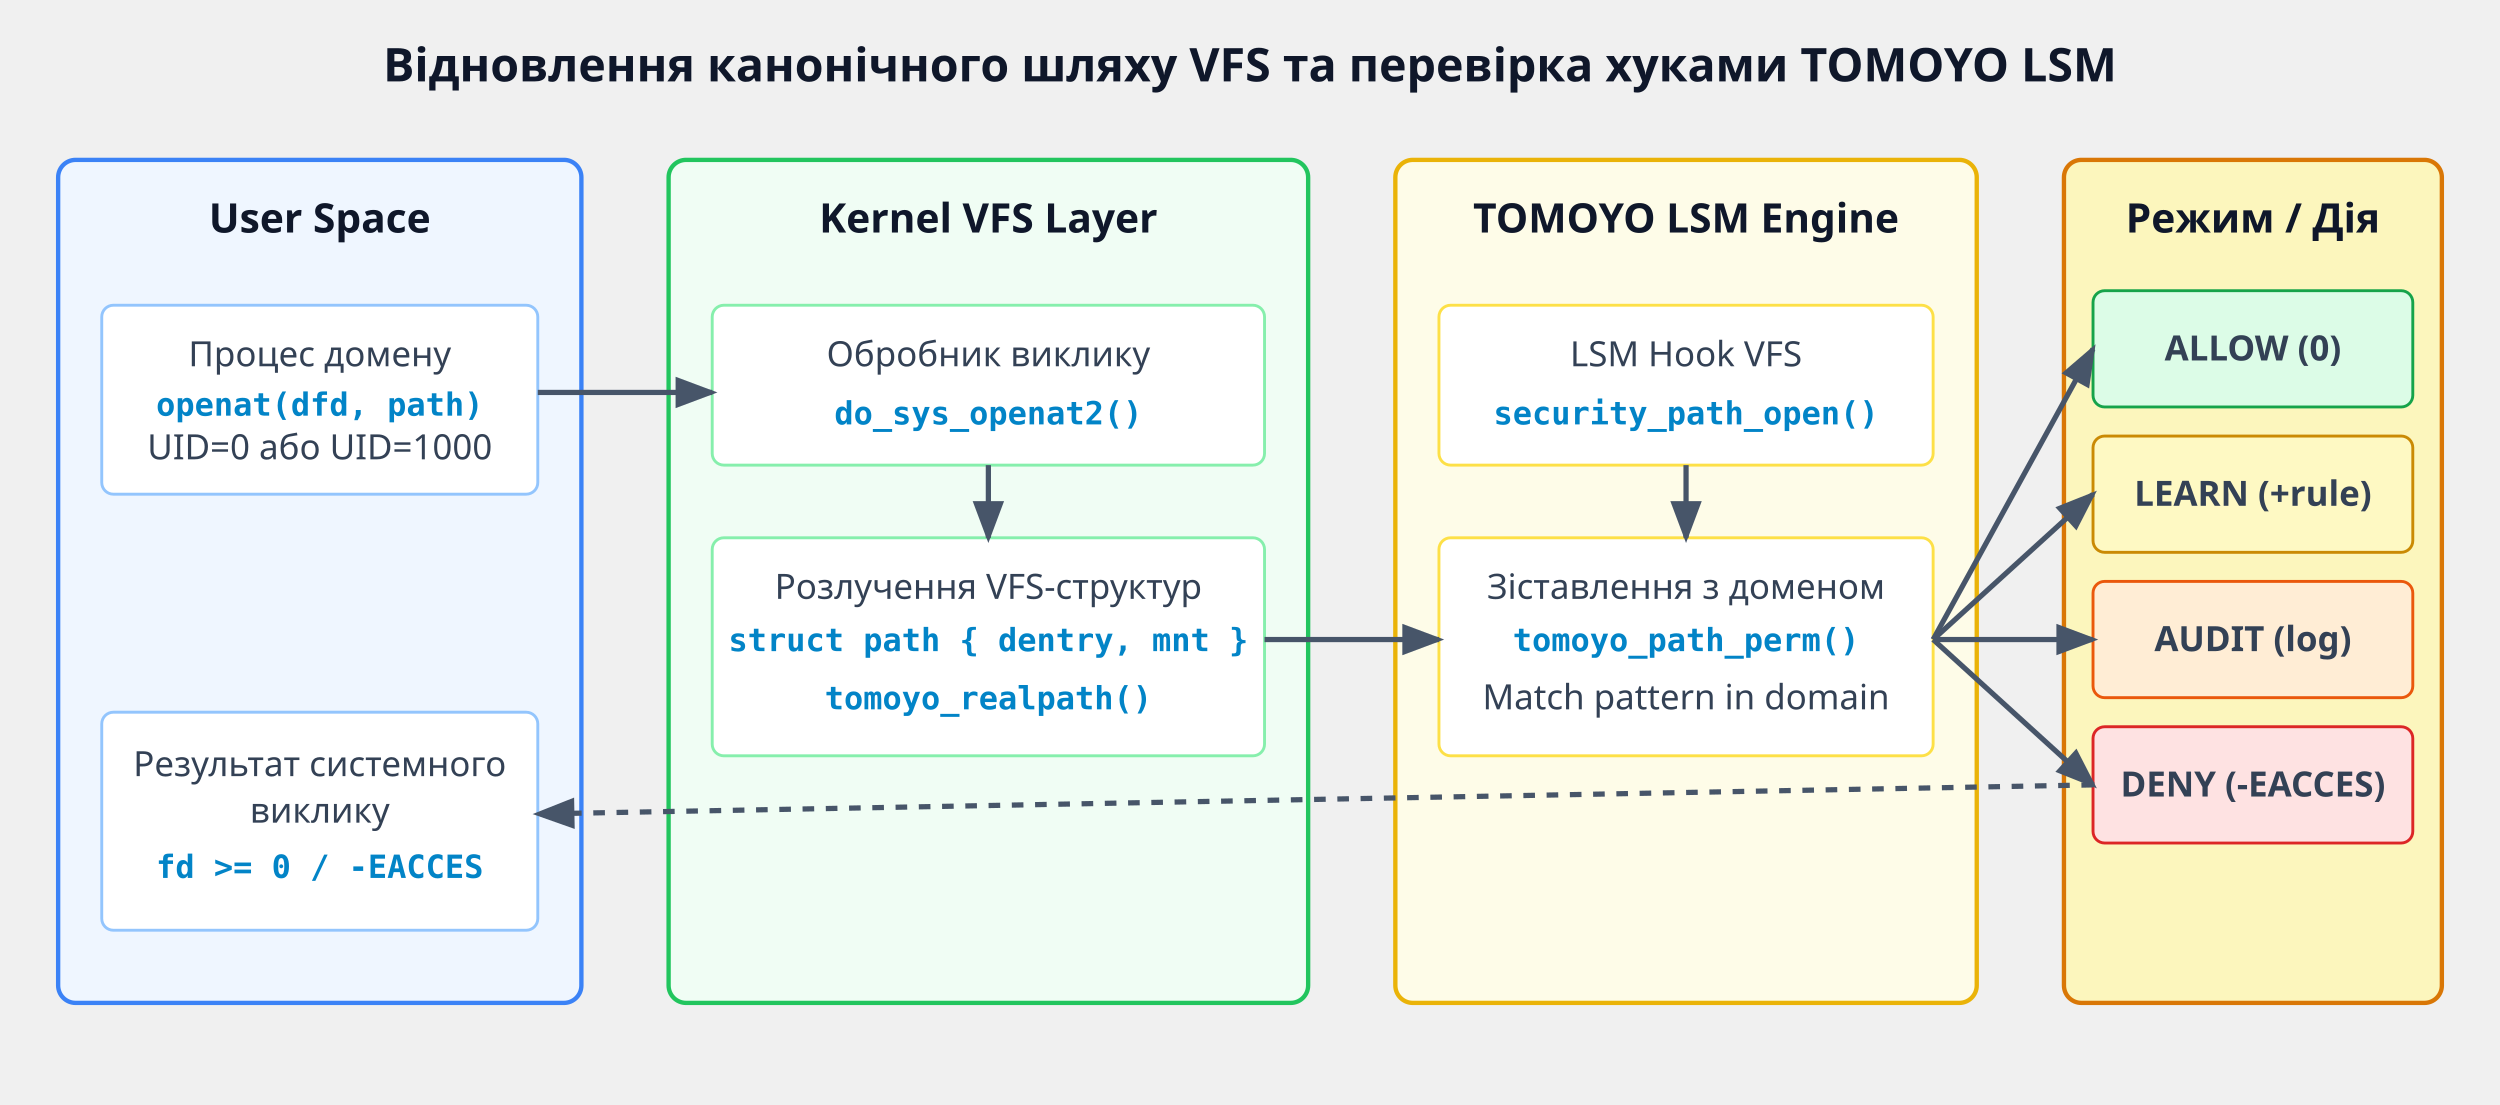
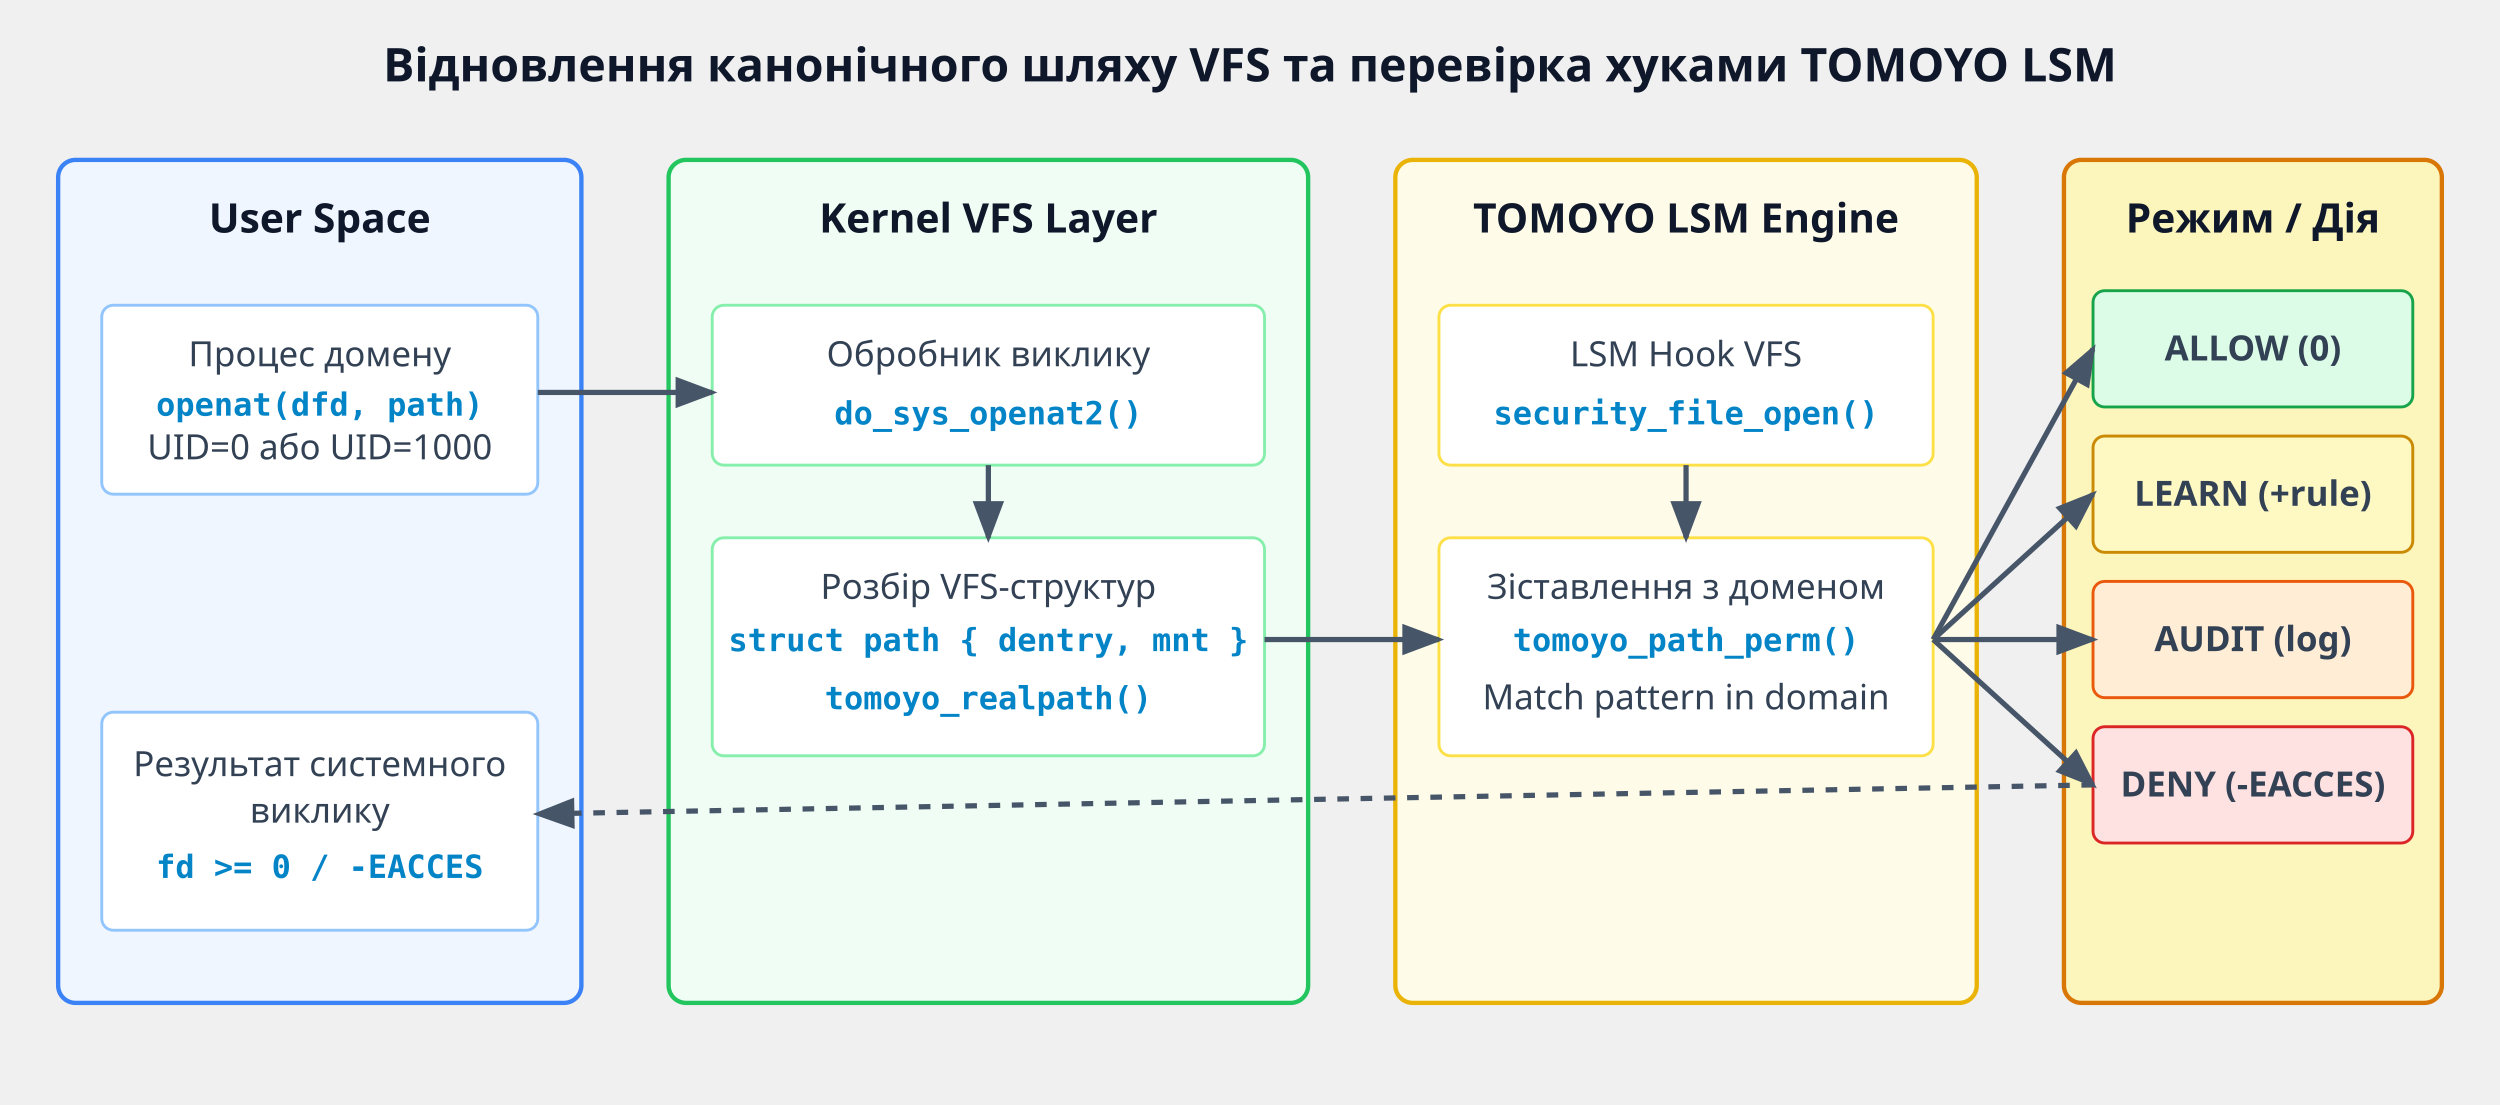
<svg xmlns="http://www.w3.org/2000/svg" viewBox="0 0 860 380" width="860" height="380">
  <style>
    .title { font-family: sans-serif; font-size: 16px; font-weight: bold; fill: #0f172a; }
    .box-title { font-family: sans-serif; font-size: 14px; font-weight: bold; fill: #0f172a; }
    .label { font-family: sans-serif; font-size: 12px; fill: #334155; }
    .code { font-family: monospace; font-size: 11px; fill: #0284c7; font-weight: bold; }
    .arrow { stroke: #475569; stroke-width: 1.8; marker-end: url(#arrowhead); }
    .bg-user { fill: #eff6ff; stroke: #3b82f6; stroke-width: 1.5; rx: 6; }
    .bg-vfs { fill: #f0fdf4; stroke: #22c55e; stroke-width: 1.5; rx: 6; }
    .bg-lsm { fill: #fefce8; stroke: #eab308; stroke-width: 1.5; rx: 6; }
    .bg-decision { fill: #fcf6bd; stroke: #d97706; stroke-width: 1.5; rx: 6; }
  </style>
  <defs>
    <marker id="arrowhead" markerWidth="8" markerHeight="6" refX="7" refY="3" orient="auto">
      <polygon points="0 0, 8 3, 0 6" fill="#475569" />
    </marker>
  </defs>
  <text x="430" y="28" class="title" text-anchor="middle">Відновлення канонічного шляху VFS та перевірка хуками TOMOYO LSM</text>
  <rect x="20" y="55" width="180" height="290" class="bg-user" />
  <text x="110" y="80" class="box-title" text-anchor="middle">User Space</text>
  <rect x="35" y="105" width="150" height="65" fill="#ffffff" stroke="#93c5fd" rx="4" />
  <text x="110" y="126" class="label" text-anchor="middle">Процес домену</text>
  <text x="110" y="143" class="code" text-anchor="middle">openat(dfd, path)</text>
  <text x="110" y="158" class="label" font-size="10" text-anchor="middle">UID=0 або UID=1000</text>
  <rect x="35" y="245" width="150" height="75" fill="#ffffff" stroke="#93c5fd" rx="4" />
  <text x="110" y="267" class="label" text-anchor="middle">Результат системного</text>
  <text x="110" y="283" class="label" text-anchor="middle">виклику</text>
  <text x="110" y="302" class="code" text-anchor="middle">fd &gt;= 0 / -EACCES</text>
  <rect x="230" y="55" width="220" height="290" class="bg-vfs" />
  <text x="340" y="80" class="box-title" text-anchor="middle">Kernel VFS Layer</text>
  <rect x="245" y="105" width="190" height="55" fill="#ffffff" stroke="#86efac" rx="4" />
  <text x="340" y="126" class="label" text-anchor="middle">Обробник виклику</text>
  <text x="340" y="146" class="code" text-anchor="middle">do_sys_openat2()</text>
  <rect x="245" y="185" width="190" height="75" fill="#ffffff" stroke="#86efac" rx="4" />
-   <text x="340" y="206" class="label" text-anchor="middle">Розлучення VFS-структур</text>
+   <text x="340" y="206" class="label" text-anchor="middle">Розбір VFS-структур</text>
  <text x="340" y="224" class="code" text-anchor="middle">struct path { dentry, mnt }</text>
  <text x="340" y="244" class="code" text-anchor="middle">tomoyo_realpath()</text>
  <rect x="480" y="55" width="200" height="290" class="bg-lsm" />
  <text x="580" y="80" class="box-title" text-anchor="middle">TOMOYO LSM Engine</text>
  <rect x="495" y="105" width="170" height="55" fill="#ffffff" stroke="#fde047" rx="4" />
  <text x="580" y="126" class="label" text-anchor="middle">LSM Hook VFS</text>
-   <text x="580" y="146" class="code" text-anchor="middle">security_path_open()</text>
+   <text x="580" y="146" class="code" text-anchor="middle">security_file_open()</text>
  <rect x="495" y="185" width="170" height="75" fill="#ffffff" stroke="#fde047" rx="4" />
  <text x="580" y="206" class="label" text-anchor="middle">Зіставлення з доменом</text>
  <text x="580" y="224" class="code" text-anchor="middle">tomoyo_path_perm()</text>
  <text x="580" y="244" class="label" font-size="10" text-anchor="middle">Match pattern in domain</text>
  <rect x="710" y="55" width="130" height="290" class="bg-decision" />
  <text x="775" y="80" class="box-title" text-anchor="middle">Режим / Дія</text>
  <rect x="720" y="100" width="110" height="40" fill="#dcfce7" stroke="#16a34a" rx="4" />
  <text x="775" y="124" class="label" text-anchor="middle" font-weight="bold" fill="#15803d">ALLOW (0)</text>
  <rect x="720" y="150" width="110" height="40" fill="#fef9c3" stroke="#ca8a04" rx="4" />
  <text x="775" y="174" class="label" text-anchor="middle" font-weight="bold" fill="#854d0e">LEARN (+rule)</text>
  <rect x="720" y="200" width="110" height="40" fill="#ffedd5" stroke="#ea580c" rx="4" />
  <text x="775" y="224" class="label" text-anchor="middle" font-weight="bold" fill="#9a3412">AUDIT (log)</text>
  <rect x="720" y="250" width="110" height="40" fill="#fee2e2" stroke="#dc2626" rx="4" />
  <text x="775" y="274" class="label" text-anchor="middle" font-weight="bold" fill="#b91c1c">DENY (-EACCES)</text>
  <line x1="185" y1="135" x2="245" y2="135" class="arrow" />
  <line x1="340" y1="160" x2="340" y2="185" class="arrow" />
  <line x1="435" y1="220" x2="495" y2="220" class="arrow" />
  <line x1="580" y1="160" x2="580" y2="185" class="arrow" />
  <line x1="665" y1="220" x2="720" y2="120" class="arrow" />
  <line x1="665" y1="220" x2="720" y2="170" class="arrow" />
  <line x1="665" y1="220" x2="720" y2="220" class="arrow" />
  <line x1="665" y1="220" x2="720" y2="270" class="arrow" />
  <line x1="720" y1="270" x2="185" y2="280" class="arrow" stroke-dasharray="4,4" />
</svg>
